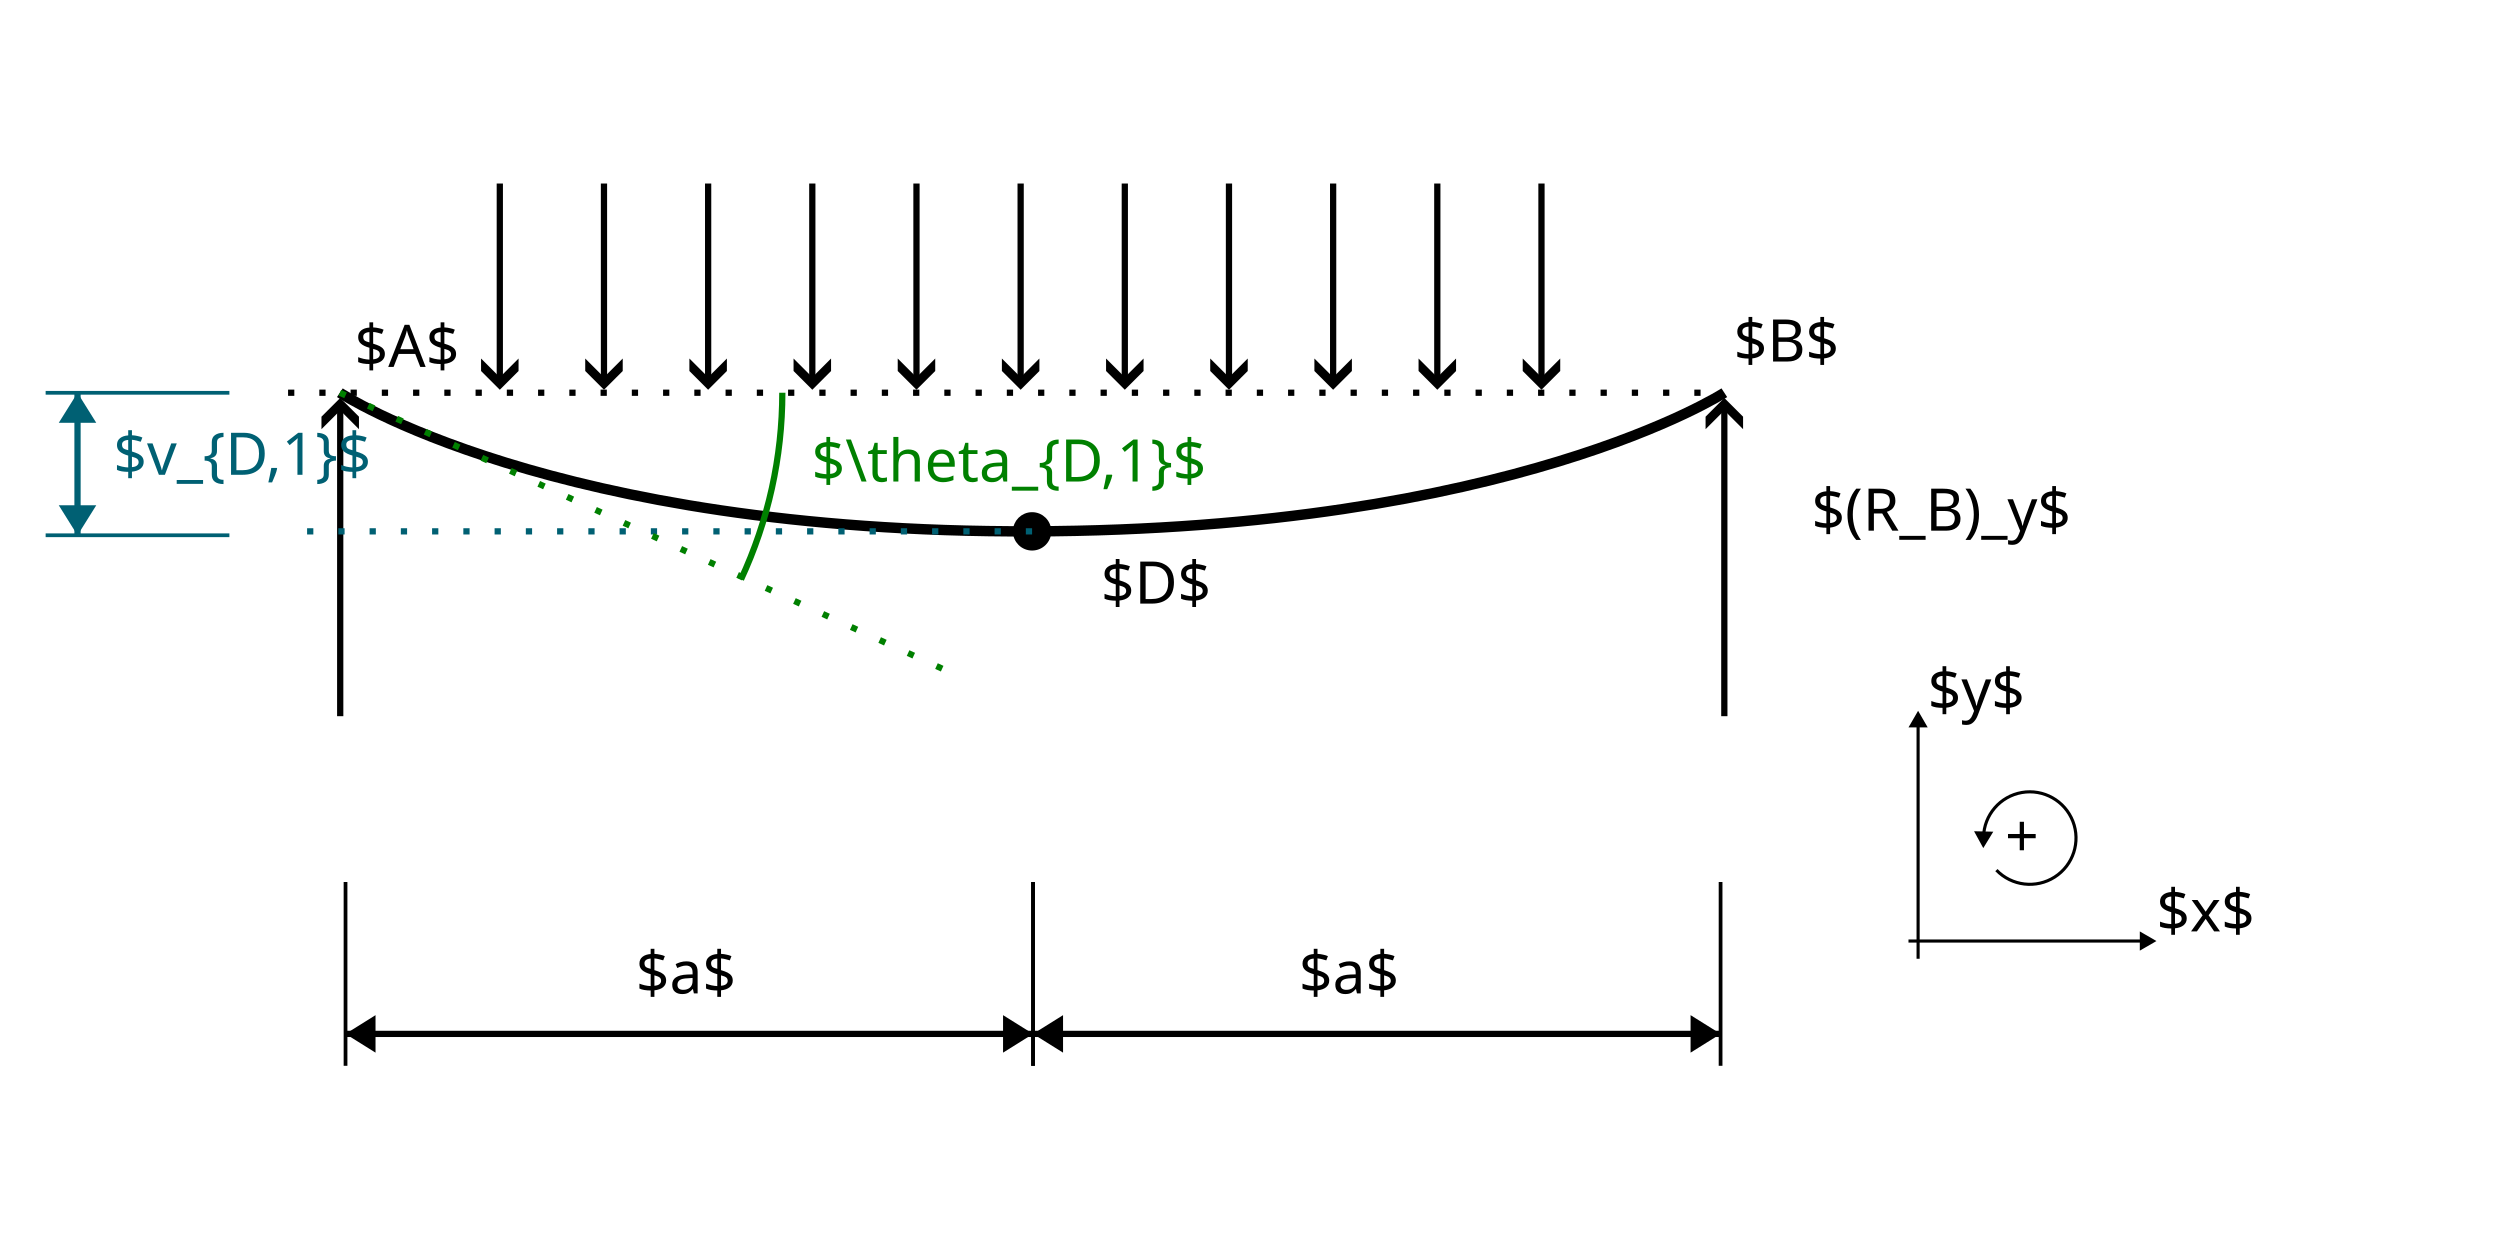
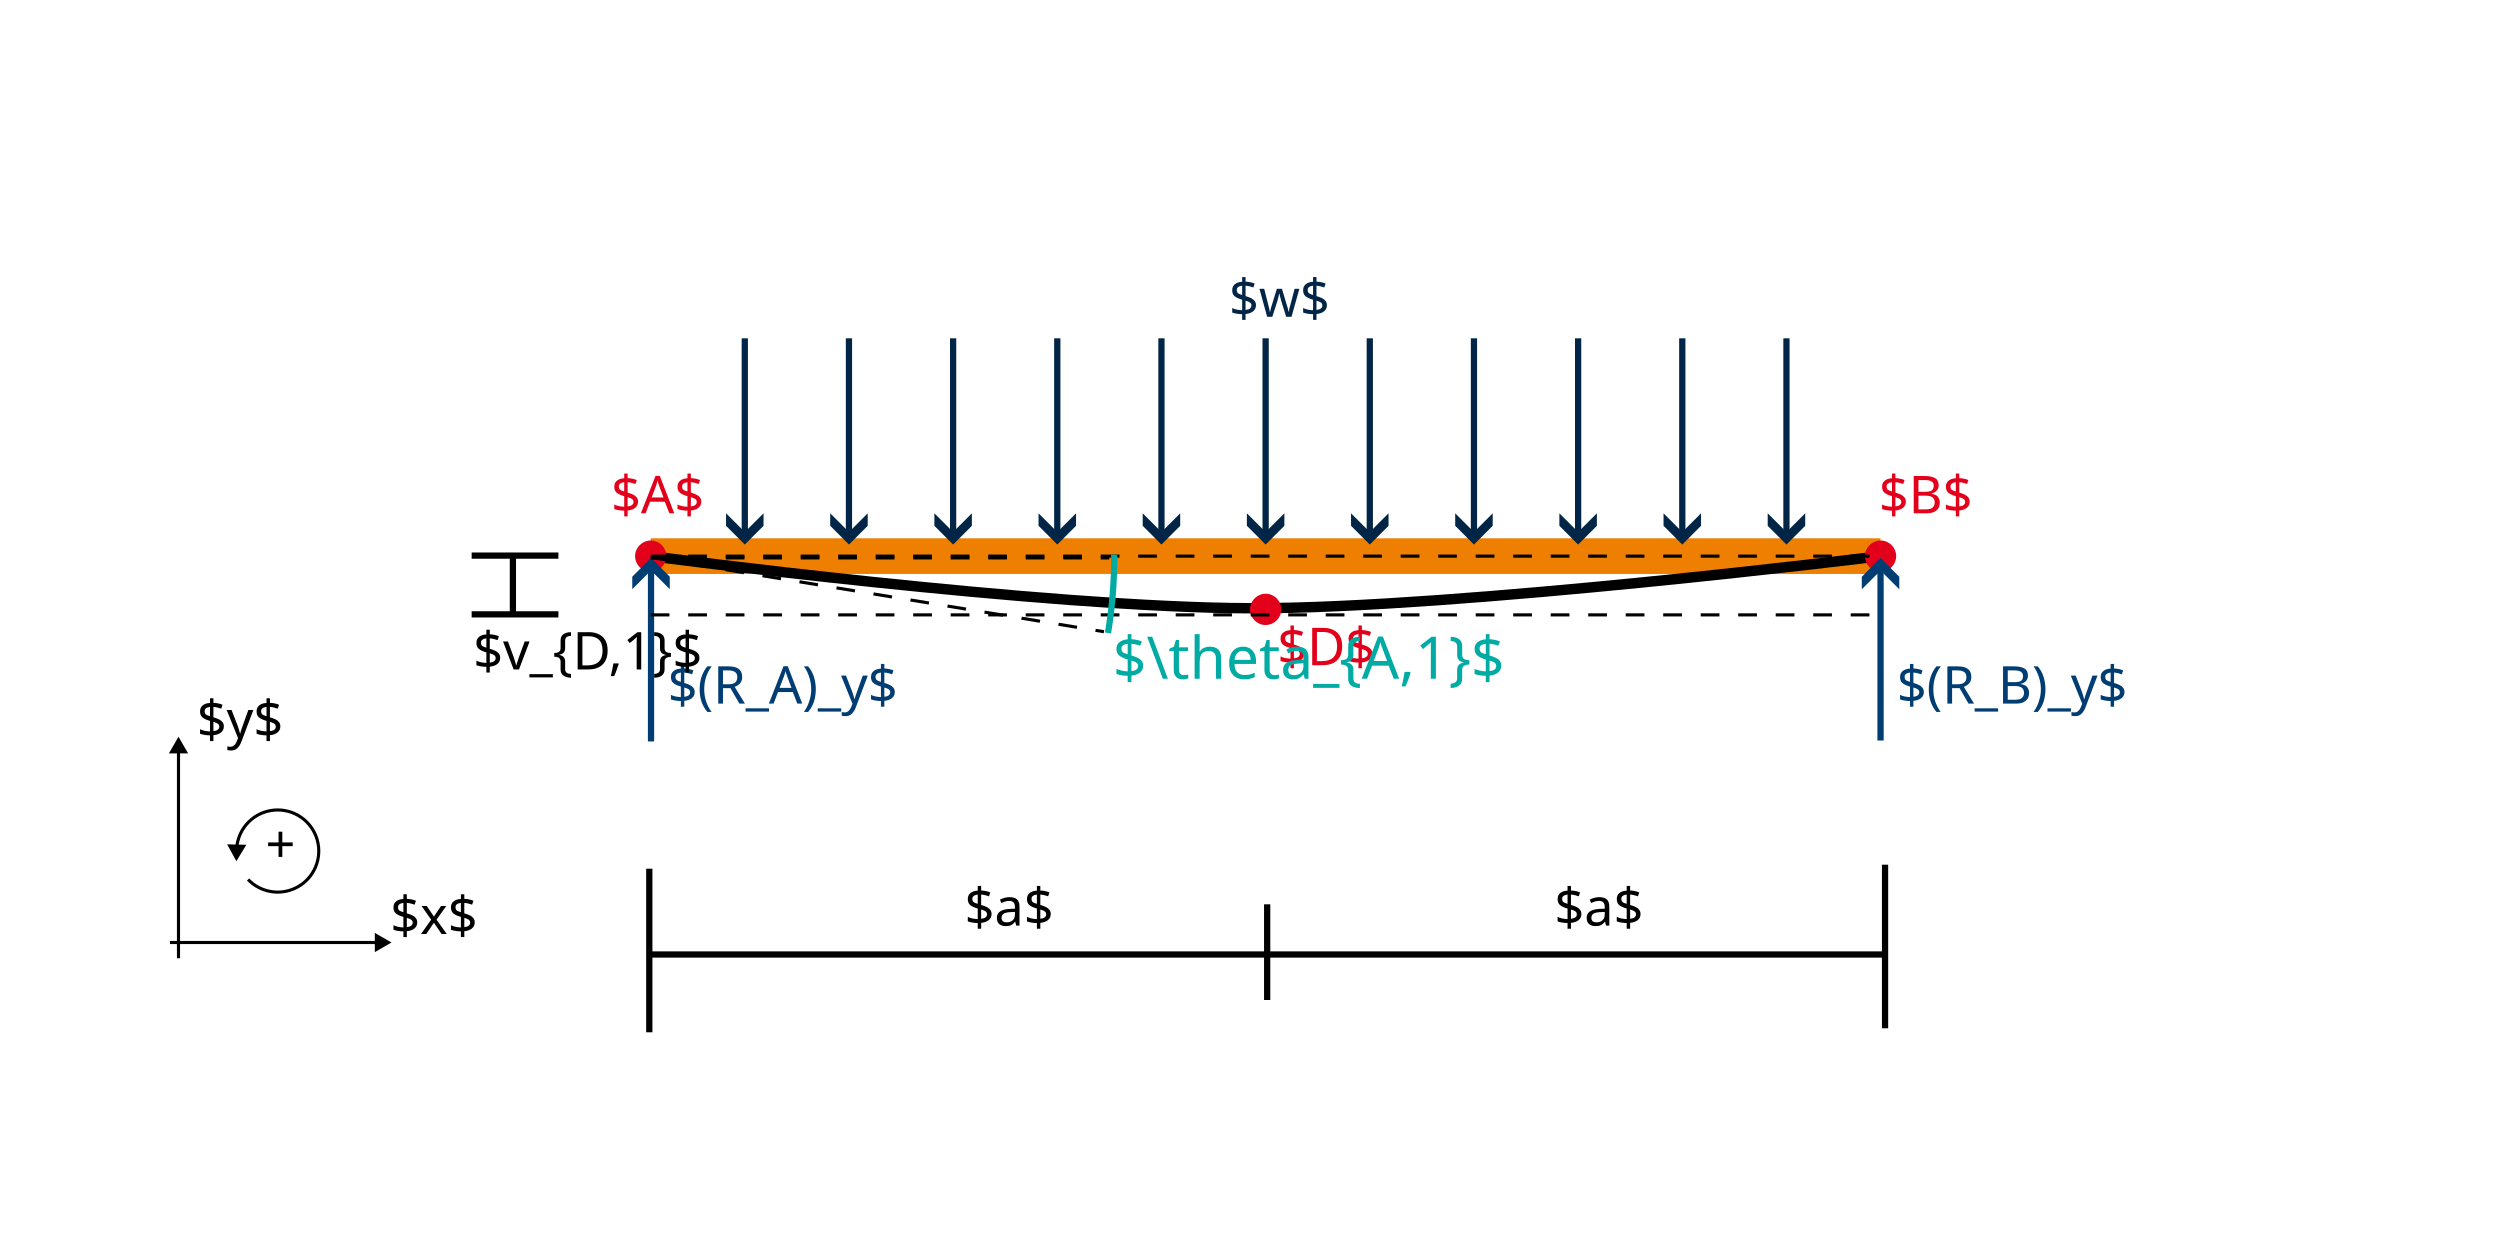
<svg xmlns="http://www.w3.org/2000/svg" xmlns:xlink="http://www.w3.org/1999/xlink" width="240mm" height="120mm" viewBox="0 0 240 120" version="1.1" id="svg8" xml:space="preserve">
  <defs id="defs2">
-     <marker orient="auto" refY="0" refX="0" id="DistanceEnd" style="overflow:visible" markerWidth="1" markerHeight="1" viewBox="0 0 1 1" preserveAspectRatio="xMidYMid">
-       <g transform="scale(0.6)" id="g16">
-         <path d="m 0,-40 v 0" id="path14" />
-         <path d="M 0,0 -8,5 V -5 Z" style="fill:context-stroke;fill-rule:evenodd;stroke:none" id="path15" />
-         <path d="M 0,-8 V 40" style="fill:none;stroke:context-stroke;stroke-width:1;stroke-linecap:square" id="path16" />
-       </g>
-     </marker>
-     <marker orient="auto" refY="0" refX="0" id="DistanceStart" style="overflow:visible" markerWidth="1" markerHeight="1" viewBox="0 0 1 1" preserveAspectRatio="xMidYMid">
-       <g transform="scale(0.6)" id="g13">
-         <path d="m 0,-40 v 0" id="path11" />
-         <path d="M 0,0 8,5 V -5 Z" style="fill:context-stroke;fill-rule:evenodd;stroke:none" id="path12" />
-         <path d="M 0,-8 V 40" style="fill:none;stroke:context-stroke;stroke-width:1;stroke-linecap:square" id="path13" />
-       </g>
+     <rect x="-70.96" y="-55.03" width="1036.886" height="595.196" id="rect2" />
+     <marker style="overflow:visible" id="Dot" refX="0" refY="0" orient="auto" markerWidth="1" markerHeight="1" viewBox="0 0 1 1" preserveAspectRatio="xMidYMid">
+       <path transform="scale(0.5)" style="fill:context-stroke;fill-rule:evenodd;stroke:none" d="M 5,0 C 5,2.76 2.76,5 0,5 -2.76,5 -5,2.76 -5,0 c 0,-2.76 2.3,-5 5,-5 2.76,0 5,2.24 5,5 z" id="path17" />
    </marker>
    <linearGradient id="linearGradient8">
      <stop style="stop-color:#000000;stop-opacity:1;" offset="0" id="stop8" />
      <stop style="stop-color:#000000;stop-opacity:0;" offset="1" id="stop9" />
    </linearGradient>
-     <marker style="overflow:visible" id="Triangle" refX="0" refY="0" orient="auto-start-reverse" markerWidth="1" markerHeight="1" viewBox="0 0 1 1" preserveAspectRatio="xMidYMid">
-       <path transform="scale(0.5)" style="fill:context-stroke;fill-rule:evenodd;stroke:context-stroke;stroke-width:1pt" d="M 5.77,0 -2.88,5 V -5 Z" id="path135" />
-     </marker>
    <marker style="overflow:visible" id="ArrowWideHeavy" refX="0" refY="0" orient="auto-start-reverse" markerWidth="1" markerHeight="1" viewBox="0 0 1 1" preserveAspectRatio="xMidYMid">
      <path style="fill:context-stroke;fill-rule:evenodd;stroke:none" d="m 1,0 -3,3 h -2 l 3,-3 -3,-3 h 2 z" id="path3" />
    </marker>
-     <marker style="overflow:visible" id="ArrowWideHeavy-9" refX="0" refY="0" orient="auto-start-reverse" markerWidth="1" markerHeight="1" viewBox="0 0 1 1" preserveAspectRatio="xMidYMid">
-       <path style="fill:context-stroke;fill-rule:evenodd;stroke:none" d="m 1,0 -3,3 h -2 l 3,-3 -3,-3 h 2 z" id="path3-8" />
-     </marker>
-     <marker style="overflow:visible" id="Triangle-8" refX="0" refY="0" orient="auto-start-reverse" markerWidth="1" markerHeight="1" viewBox="0 0 1 1" preserveAspectRatio="xMidYMid">
-       <path transform="scale(0.5)" style="fill:context-stroke;fill-rule:evenodd;stroke:context-stroke;stroke-width:1pt" d="M 5.77,0 -2.88,5 V -5 Z" id="path135-7" />
-     </marker>
    <linearGradient xlink:href="#linearGradient8" id="linearGradient9" x1="212.003" y1="264.512" x2="215.464" y2="264.512" gradientUnits="userSpaceOnUse" />
-     <marker orient="auto" refY="0" refX="0" id="DistanceStart-7-5" style="overflow:visible" markerWidth="1" markerHeight="1" viewBox="0 0 1 1" preserveAspectRatio="xMidYMid">
-       <g transform="scale(0.6)" id="g13-0-2">
-         <path d="m 0,-40 v 0" id="path11-0-2" />
-         <path d="M 0,0 8,5 V -5 Z" style="fill:context-stroke;fill-rule:evenodd;stroke:none" id="path12-1-7" />
-         <path d="M 0,-8 V 40" style="fill:none;stroke:context-stroke;stroke-width:1;stroke-linecap:square" id="path13-0-1" />
-       </g>
-     </marker>
-     <marker orient="auto" refY="0" refX="0" id="DistanceEnd-3-5" style="overflow:visible" markerWidth="1" markerHeight="1" viewBox="0 0 1 1" preserveAspectRatio="xMidYMid">
-       <g transform="scale(0.6)" id="g16-0-2">
-         <path d="m 0,-40 v 0" id="path14-0-1" />
-         <path d="M 0,0 -8,5 V -5 Z" style="fill:context-stroke;fill-rule:evenodd;stroke:none" id="path15-3-1" />
-         <path d="M 0,-8 V 40" style="fill:none;stroke:context-stroke;stroke-width:1;stroke-linecap:square" id="path16-8-0" />
-       </g>
-     </marker>
-     <marker orient="auto" refY="0" refX="0" id="DistanceStart-7-6" style="overflow:visible" markerWidth="1" markerHeight="1" viewBox="0 0 1 1" preserveAspectRatio="xMidYMid">
-       <g transform="scale(0.6)" id="g13-0-3">
-         <path d="m 0,-40 v 0" id="path11-0-6" />
-         <path d="M 0,0 8,5 V -5 Z" style="fill:context-stroke;fill-rule:evenodd;stroke:none" id="path12-1-3" />
-         <path d="M 0,-8 V 40" style="fill:none;stroke:context-stroke;stroke-width:1;stroke-linecap:square" id="path13-0-0" />
-       </g>
-     </marker>
-     <marker orient="auto" refY="0" refX="0" id="DistanceEnd-3-8" style="overflow:visible" markerWidth="1" markerHeight="1" viewBox="0 0 1 1" preserveAspectRatio="xMidYMid">
-       <g transform="scale(0.6)" id="g16-0-4">
-         <path d="m 0,-40 v 0" id="path14-0-0" />
-         <path d="M 0,0 -8,5 V -5 Z" style="fill:context-stroke;fill-rule:evenodd;stroke:none" id="path15-3-4" />
-         <path d="M 0,-8 V 40" style="fill:none;stroke:context-stroke;stroke-width:1;stroke-linecap:square" id="path16-8-6" />
-       </g>
-     </marker>
    <marker style="overflow:visible" id="ArrowWideHeavy-92" refX="0" refY="0" orient="auto-start-reverse" markerWidth="1" markerHeight="1" viewBox="0 0 1 1" preserveAspectRatio="xMidYMid">
      <path style="fill:context-stroke;fill-rule:evenodd;stroke:none" d="m 1,0 -3,3 h -2 l 3,-3 -3,-3 h 2 z" id="path3-4" />
    </marker>
    <marker style="overflow:visible" id="ArrowWideHeavy-3" refX="0" refY="0" orient="auto-start-reverse" markerWidth="1" markerHeight="1" viewBox="0 0 1 1" preserveAspectRatio="xMidYMid">
      <path style="fill:context-stroke;fill-rule:evenodd;stroke:none" d="m 1,0 -3,3 h -2 l 3,-3 -3,-3 h 2 z" id="path3-0" />
    </marker>
    <marker style="overflow:visible" id="ArrowWideHeavy-92-0" refX="0" refY="0" orient="auto-start-reverse" markerWidth="1" markerHeight="1" viewBox="0 0 1 1" preserveAspectRatio="xMidYMid">
      <path style="fill:context-stroke;fill-rule:evenodd;stroke:none" d="m 1,0 -3,3 h -2 l 3,-3 -3,-3 h 2 z" id="path3-4-3" />
    </marker>
    <marker style="overflow:visible" id="ArrowWideHeavy-92-0-9" refX="0" refY="0" orient="auto-start-reverse" markerWidth="1" markerHeight="1" viewBox="0 0 1 1" preserveAspectRatio="xMidYMid">
      <path style="fill:context-stroke;fill-rule:evenodd;stroke:none" d="m 1,0 -3,3 h -2 l 3,-3 -3,-3 h 2 z" id="path3-4-3-0" />
    </marker>
    <marker style="overflow:visible" id="ArrowWideHeavy-3-1" refX="0" refY="0" orient="auto-start-reverse" markerWidth="1" markerHeight="1" viewBox="0 0 1 1" preserveAspectRatio="xMidYMid">
      <path style="fill:context-stroke;fill-rule:evenodd;stroke:none" d="m 1,0 -3,3 h -2 l 3,-3 -3,-3 h 2 z" id="path3-0-6" />
    </marker>
    <marker style="overflow:visible" id="ArrowWideHeavy-92-4" refX="0" refY="0" orient="auto-start-reverse" markerWidth="1" markerHeight="1" viewBox="0 0 1 1" preserveAspectRatio="xMidYMid">
      <path style="fill:context-stroke;fill-rule:evenodd;stroke:none" d="m 1,0 -3,3 h -2 l 3,-3 -3,-3 h 2 z" id="path3-4-4" />
    </marker>
    <marker style="overflow:visible" id="ArrowWideHeavy-8" refX="0" refY="0" orient="auto-start-reverse" markerWidth="1" markerHeight="1" viewBox="0 0 1 1" preserveAspectRatio="xMidYMid">
      <path style="fill:context-stroke;fill-rule:evenodd;stroke:none" d="m 1,0 -3,3 h -2 l 3,-3 -3,-3 h 2 z" id="path3-6" />
    </marker>
    <marker style="overflow:visible" id="ArrowWideHeavy-3-8" refX="0" refY="0" orient="auto-start-reverse" markerWidth="1" markerHeight="1" viewBox="0 0 1 1" preserveAspectRatio="xMidYMid">
      <path style="fill:context-stroke;fill-rule:evenodd;stroke:none" d="m 1,0 -3,3 h -2 l 3,-3 -3,-3 h 2 z" id="path3-0-7" />
    </marker>
    <marker style="overflow:visible" id="ArrowWideHeavy-92-8" refX="0" refY="0" orient="auto-start-reverse" markerWidth="1" markerHeight="1" viewBox="0 0 1 1" preserveAspectRatio="xMidYMid">
      <path style="fill:context-stroke;fill-rule:evenodd;stroke:none" d="m 1,0 -3,3 h -2 l 3,-3 -3,-3 h 2 z" id="path3-4-0" />
    </marker>
    <marker style="overflow:visible" id="ArrowWideHeavy-4" refX="0" refY="0" orient="auto-start-reverse" markerWidth="1" markerHeight="1" viewBox="0 0 1 1" preserveAspectRatio="xMidYMid">
      <path style="fill:context-stroke;fill-rule:evenodd;stroke:none" d="m 1,0 -3,3 h -2 l 3,-3 -3,-3 h 2 z" id="path3-5" />
    </marker>
+     <marker style="overflow:visible" id="ArrowWideHeavy-7" refX="0" refY="0" orient="auto-start-reverse" markerWidth="1" markerHeight="1" viewBox="0 0 1 1" preserveAspectRatio="xMidYMid">
+       <path style="fill:context-stroke;fill-rule:evenodd;stroke:none" d="m 1,0 -3,3 h -2 l 3,-3 -3,-3 h 2 z" id="path3-57" />
+     </marker>
+     <marker style="overflow:visible" id="ArrowWideHeavy-9" refX="0" refY="0" orient="auto-start-reverse" markerWidth="1" markerHeight="1" viewBox="0 0 1 1" preserveAspectRatio="xMidYMid">
+       <path style="fill:context-stroke;fill-rule:evenodd;stroke:none" d="m 1,0 -3,3 h -2 l 3,-3 -3,-3 h 2 z" id="path3-8" />
+     </marker>
+     <marker style="overflow:visible" id="Triangle" refX="0" refY="0" orient="auto-start-reverse" markerWidth="1" markerHeight="1" viewBox="0 0 1 1" preserveAspectRatio="xMidYMid">
+       <path transform="scale(0.5)" style="fill:context-stroke;fill-rule:evenodd;stroke:context-stroke;stroke-width:1pt" d="M 5.77,0 -2.88,5 V -5 Z" id="path135" />
+     </marker>
+     <marker style="overflow:visible" id="Triangle-8" refX="0" refY="0" orient="auto-start-reverse" markerWidth="1" markerHeight="1" viewBox="0 0 1 1" preserveAspectRatio="xMidYMid">
+       <path transform="scale(0.5)" style="fill:context-stroke;fill-rule:evenodd;stroke:context-stroke;stroke-width:1pt" d="M 5.77,0 -2.88,5 V -5 Z" id="path135-7" />
+     </marker>
+     <marker style="overflow:visible" id="Dot-5" refX="0" refY="0" orient="auto" markerWidth="1" markerHeight="1" viewBox="0 0 1 1" preserveAspectRatio="xMidYMid">
+       <path transform="scale(0.5)" style="fill:context-stroke;fill-rule:evenodd;stroke:none" d="M 5,0 C 5,2.76 2.76,5 0,5 -2.76,5 -5,2.76 -5,0 c 0,-2.76 2.3,-5 5,-5 2.76,0 5,2.24 5,5 z" id="path17-7" />
+     </marker>
+     <marker style="overflow:visible" id="Dot-1" refX="0" refY="0" orient="auto" markerWidth="1" markerHeight="1" viewBox="0 0 1 1" preserveAspectRatio="xMidYMid">
+       <path transform="scale(0.5)" style="fill:context-stroke;fill-rule:evenodd;stroke:none" d="M 5,0 C 5,2.76 2.76,5 0,5 -2.76,5 -5,2.76 -5,0 c 0,-2.76 2.3,-5 5,-5 2.76,0 5,2.24 5,5 z" id="path17-9" />
+     </marker>
  </defs>
  <g id="layer1" transform="translate(0,-177)">
    <g id="layer1-7" transform="translate(-29.88738,-26.80384)">
-       <path style="fill:none;stroke:#000000;stroke-width:1;stroke-miterlimit:35.2;stroke-dasharray:none;stroke-opacity:1" d="m 62.515,241.506 c 0,0 20.271,13.459 66.454,13.308 46.183,-0.151 66.454,-13.308 66.454,-13.308" id="path1" />
-       <path style="fill:none;stroke:#000000;stroke-width:0.6;stroke-miterlimit:35.2;stroke-dasharray:none;stroke-opacity:1;marker-start:url(#ArrowWideHeavy)" d="m 62.548,242.606 v 29.952" id="path2" />
-       <path style="fill:none;stroke:#000000;stroke-width:0.6;stroke-miterlimit:35.2;stroke-dasharray:none;stroke-opacity:1;marker-start:url(#ArrowWideHeavy-9)" d="m 195.423,242.606 v 29.952" id="path2-5" />
-       <text xml:space="preserve" style="font-size:5.644px;font-family:'Noto Sans Inscriptional Parthian';-inkscape-font-specification:'Noto Sans Inscriptional Parthian';text-align:start;writing-mode:lr-tb;direction:ltr;text-anchor:start;fill:#000000;fill-opacity:1;stroke:none;stroke-width:0.6;stroke-miterlimit:35.2;stroke-dasharray:none;stroke-dashoffset:0;stroke-opacity:1" x="203.797" y="254.749" id="text6-5">
-         <tspan id="tspan6-0" style="fill:#000000;fill-opacity:1;stroke:none;stroke-width:0.6;stroke-dasharray:none" x="203.797" y="254.749">$(R_B)_y$</tspan>
+       <rect style="fill:#ee7f00;fill-opacity:1;stroke:none;stroke-width:0.6;stroke-miterlimit:35.2;stroke-dasharray:none;stroke-dashoffset:0;stroke-opacity:1" id="rect13" width="118.064" height="3.423" x="92.355" y="255.481" />
+       <path style="fill:none;stroke:#000000;stroke-width:1;stroke-miterlimit:35.2;stroke-dasharray:none;stroke-opacity:1" d="m 92.355,257.192 c 0,0 37.781,4.97 57.668,5.003 19.887,0.033 60.396,-5.003 60.396,-5.003" id="path2" />
+       <path style="fill:#00aba4;stroke:#e2001a;stroke-width:0.6;stroke-miterlimit:35.2;stroke-dasharray:none;stroke-opacity:1;marker-end:url(#Dot-5)" d="m 209.154,257.192 h 1.265" id="path1-2" />
+       <path style="fill:#00aba4;stroke:#e2001a;stroke-width:0.6;stroke-miterlimit:35.2;stroke-opacity:1;marker-end:url(#Dot)" d="m 91.09,257.192 h 1.265" id="path1" />
+       <path style="fill:none;stroke:#003d73;stroke-width:0.6;stroke-miterlimit:35.2;stroke-dasharray:none;stroke-opacity:1;marker-start:url(#ArrowWideHeavy-7)" d="m 92.385,257.967 v 17.017" id="path4" />
+       <path style="fill:none;stroke:#003d73;stroke-width:0.6;stroke-miterlimit:35.2;stroke-dasharray:none;stroke-opacity:1;marker-start:url(#ArrowWideHeavy-9)" d="m 210.42,257.975 v 16.919" id="path2-5" />
+       <text xml:space="preserve" style="font-size:5.014px;font-family:'Noto Sans Inscriptional Parthian';-inkscape-font-specification:'Noto Sans Inscriptional Parthian';text-align:start;writing-mode:lr-tb;direction:ltr;text-anchor:start;fill:#003d73;fill-opacity:1;stroke:none;stroke-width:0.6;stroke-miterlimit:35.2;stroke-dasharray:none;stroke-dashoffset:0;stroke-opacity:1" x="93.984" y="271.35" id="text6-5-1">
+         <tspan id="tspan6-0-0" style="fill:#003d73;fill-opacity:1;stroke:none;stroke-width:0.6;stroke-dasharray:none" x="93.984" y="271.35">$(R_A)_y$</tspan>
      </text>
-       <text xml:space="preserve" style="font-size:5.644px;font-family:'Noto Sans Inscriptional Parthian';-inkscape-font-specification:'Noto Sans Inscriptional Parthian';text-align:start;writing-mode:lr-tb;direction:ltr;text-anchor:start;fill:#000000;fill-opacity:1;stroke:none;stroke-width:0.6;stroke-miterlimit:35.2;stroke-dasharray:none;stroke-dashoffset:0;stroke-opacity:1" x="236.907" y="293.22" id="text6-5-6">
-         <tspan id="tspan6-0-03" style="fill:#000000;fill-opacity:1;stroke:none;stroke-width:0.6;stroke-dasharray:none" x="236.907" y="293.22">$x$</tspan>
+       <text xml:space="preserve" style="font-size:5.014px;font-family:'Noto Sans Inscriptional Parthian';-inkscape-font-specification:'Noto Sans Inscriptional Parthian';text-align:start;writing-mode:lr-tb;direction:ltr;text-anchor:start;fill:#e2001a;fill-opacity:1;stroke:none;stroke-width:0.6;stroke-miterlimit:35.2;stroke-dasharray:none;stroke-dashoffset:0;stroke-opacity:1" x="88.545" y="253.08" id="text6-5-1-4">
+         <tspan id="tspan6-0-0-7" style="fill:#e2001a;fill-opacity:1;stroke:none;stroke-width:0.6;stroke-dasharray:none" x="88.545" y="253.08">$A$</tspan>
      </text>
-       <text xml:space="preserve" style="font-size:5.644px;font-family:'Noto Sans Inscriptional Parthian';-inkscape-font-specification:'Noto Sans Inscriptional Parthian';text-align:start;writing-mode:lr-tb;direction:ltr;text-anchor:start;fill:#000000;fill-opacity:1;stroke:none;stroke-width:0.6;stroke-miterlimit:35.2;stroke-dasharray:none;stroke-dashoffset:0;stroke-opacity:1" x="214.948" y="272.04" id="text6-5-6-5">
-         <tspan id="tspan6-0-03-9" style="fill:#000000;fill-opacity:1;stroke:none;stroke-width:0.6;stroke-dasharray:none" x="214.948" y="272.04">$y$</tspan>
+       <text xml:space="preserve" style="font-size:5.014px;font-family:'Noto Sans Inscriptional Parthian';-inkscape-font-specification:'Noto Sans Inscriptional Parthian';text-align:start;writing-mode:lr-tb;direction:ltr;text-anchor:start;fill:#e2001a;fill-opacity:1;stroke:none;stroke-width:0.6;stroke-miterlimit:35.2;stroke-dasharray:none;stroke-dashoffset:0;stroke-opacity:1" x="152.508" y="267.662" id="text6-5-1-4-9">
+         <tspan id="tspan6-0-0-7-1" style="fill:#e2001a;fill-opacity:1;stroke:none;stroke-width:0.6;stroke-dasharray:none" x="152.508" y="267.662">$D$</tspan>
      </text>
-       <path style="fill:#000000;fill-opacity:1;stroke:#000000;stroke-width:0.6;stroke-miterlimit:35.2;stroke-dasharray:none;stroke-dashoffset:0;stroke-opacity:1;marker-start:url(#DistanceStart-7-5);marker-end:url(#DistanceEnd-3-5)" d="M 129.06,303.058 H 63.058" id="path6-6-8" />
-       <text xml:space="preserve" style="font-size:5.644px;font-family:'Noto Sans Inscriptional Parthian';-inkscape-font-specification:'Noto Sans Inscriptional Parthian';text-align:start;writing-mode:lr-tb;direction:ltr;text-anchor:start;fill:#000000;fill-opacity:1;stroke:none;stroke-width:0.6;stroke-miterlimit:35.2;stroke-dasharray:none;stroke-dashoffset:0;stroke-opacity:1" x="90.928" y="299.171" id="text7-4-7">
-         <tspan id="tspan7-0-6" style="stroke:none;stroke-width:0.6" x="90.928" y="299.171">$a$</tspan>
+       <text xml:space="preserve" style="font-size:5.014px;font-family:'Noto Sans Inscriptional Parthian';-inkscape-font-specification:'Noto Sans Inscriptional Parthian';text-align:start;writing-mode:lr-tb;direction:ltr;text-anchor:start;fill:#e2001a;fill-opacity:1;stroke:none;stroke-width:0.6;stroke-miterlimit:35.2;stroke-dasharray:none;stroke-dashoffset:0;stroke-opacity:1" x="210.253" y="253.08" id="text6-5-1-4-7">
+         <tspan id="tspan6-0-0-7-5" style="fill:#e2001a;fill-opacity:1;stroke:none;stroke-width:0.6;stroke-dasharray:none" x="210.253" y="253.08">$B$</tspan>
      </text>
-       <path style="fill:#000000;fill-opacity:1;stroke:#000000;stroke-width:0.3;stroke-miterlimit:35.2;stroke-dasharray:none;stroke-dashoffset:0;stroke-opacity:1;marker-end:url(#Triangle)" d="M 214.025,295.845 V 273.105" id="path7" />
-       <path style="fill:#000000;fill-opacity:1;stroke:#000000;stroke-width:0.3;stroke-miterlimit:35.2;stroke-dasharray:none;stroke-dashoffset:0;stroke-opacity:1;marker-end:url(#Triangle-8)" d="M 213.102,294.143 H 235.841" id="path7-0" />
-       <path style="fill:none;fill-opacity:1;stroke:#000000;stroke-width:0.3;stroke-miterlimit:35.2;stroke-dasharray:none;stroke-dashoffset:0;stroke-opacity:1;marker-start:url(#Triangle)" id="path8" d="m 220.307,284.156 a 4.44,4.44 0 0 1 3.67,-4.27 4.44,4.44 0 0 1 4.906,2.763 4.44,4.44 0 0 1 -1.749,5.352 4.44,4.44 0 0 1 -5.591,-0.666" />
-       <text xml:space="preserve" style="font-size:5.644px;font-family:'Noto Sans Inscriptional Parthian';-inkscape-font-specification:'Noto Sans Inscriptional Parthian';text-align:start;writing-mode:lr-tb;direction:ltr;text-anchor:start;fill:#000000;fill-opacity:1;stroke:none;stroke-width:0.3;stroke-miterlimit:35.2;stroke-dasharray:none;stroke-dashoffset:0;stroke-opacity:1" x="222.374" y="286.055" id="text8">
-         <tspan id="tspan8" style="fill:#000000;fill-opacity:1;stroke:none;stroke-width:0.3" x="222.374" y="286.055">+</tspan>
+       <text xml:space="preserve" style="font-size:5.014px;font-family:'Noto Sans Inscriptional Parthian';-inkscape-font-specification:'Noto Sans Inscriptional Parthian';text-align:start;writing-mode:lr-tb;direction:ltr;text-anchor:start;fill:#003d73;fill-opacity:1;stroke:none;stroke-width:0.6;stroke-miterlimit:35.2;stroke-dasharray:none;stroke-dashoffset:0;stroke-opacity:1" x="211.979" y="271.35" id="text6-5">
+         <tspan id="tspan6-0" style="fill:#003d73;fill-opacity:1;stroke:none;stroke-width:0.6;stroke-dasharray:none" x="211.979" y="271.35">$(R_B)_y$</tspan>
      </text>
-       <path style="fill:#000000;fill-opacity:1;stroke:#000000;stroke-width:0.6;stroke-miterlimit:35.2;stroke-dasharray:none;stroke-dashoffset:0;stroke-opacity:1;marker-start:url(#DistanceStart-7-6);marker-end:url(#DistanceEnd-3-8)" d="M 195.063,303.058 H 129.06" id="path6-6-6" />
-       <text xml:space="preserve" style="font-size:5.644px;font-family:'Noto Sans Inscriptional Parthian';-inkscape-font-specification:'Noto Sans Inscriptional Parthian';text-align:start;writing-mode:lr-tb;direction:ltr;text-anchor:start;fill:#000000;fill-opacity:1;stroke:none;stroke-width:0.6;stroke-miterlimit:35.2;stroke-dasharray:none;stroke-dashoffset:0;stroke-opacity:1" x="154.584" y="299.171" id="text7-4-4">
-         <tspan id="tspan7-0-3" style="stroke:none;stroke-width:0.6" x="154.584" y="299.171">$a$</tspan>
+       <text xml:space="preserve" style="font-size:5.014px;font-family:'Noto Sans Inscriptional Parthian';-inkscape-font-specification:'Noto Sans Inscriptional Parthian';text-align:start;writing-mode:lr-tb;direction:ltr;text-anchor:start;fill:#002546;fill-opacity:1;stroke:none;stroke-width:0.6;stroke-miterlimit:35.2;stroke-dasharray:none;stroke-dashoffset:0;stroke-opacity:1" x="147.869" y="234.215" id="text6-5-3">
+         <tspan id="tspan6-0-9" style="fill:#002546;fill-opacity:1;stroke:none;stroke-width:0.6;stroke-dasharray:none" x="147.869" y="234.215">$w$</tspan>
      </text>
-       <circle style="fill:#000000;fill-opacity:1;stroke:#000000;stroke-width:0.6;stroke-miterlimit:35.2" id="path4" cx="128.968" cy="254.814" r="1.542" />
-       <text xml:space="preserve" style="font-size:5.644px;font-family:'Noto Sans Inscriptional Parthian';-inkscape-font-specification:'Noto Sans Inscriptional Parthian';text-align:start;writing-mode:lr-tb;direction:ltr;text-anchor:start;fill:#000000;fill-opacity:1;stroke:none;stroke-width:0.6;stroke-miterlimit:35.2" x="135.578" y="261.751" id="text4">
-         <tspan id="tspan4" style="fill:#000000;fill-opacity:1;stroke:none;stroke-width:0.6" x="135.578" y="261.751">$D$</tspan>
+       <g id="g18" transform="translate(-108.7383,2.129746)">
+         <text xml:space="preserve" style="font-size:5.014px;font-family:'Noto Sans Inscriptional Parthian';-inkscape-font-specification:'Noto Sans Inscriptional Parthian';text-align:start;writing-mode:lr-tb;direction:ltr;text-anchor:start;fill:#000000;fill-opacity:1;stroke:none;stroke-width:0.6;stroke-miterlimit:35.2;stroke-dasharray:none;stroke-dashoffset:0;stroke-opacity:1" x="176.087" y="291.335" id="text6-5-6">
+           <tspan id="tspan6-0-03" style="fill:#000000;fill-opacity:1;stroke:none;stroke-width:0.6;stroke-dasharray:none" x="176.087" y="291.335">$x$</tspan>
+         </text>
+         <text xml:space="preserve" style="font-size:5.014px;font-family:'Noto Sans Inscriptional Parthian';-inkscape-font-specification:'Noto Sans Inscriptional Parthian';text-align:start;writing-mode:lr-tb;direction:ltr;text-anchor:start;fill:#000000;fill-opacity:1;stroke:none;stroke-width:0.6;stroke-miterlimit:35.2;stroke-dasharray:none;stroke-dashoffset:0;stroke-opacity:1" x="157.521" y="272.521" id="text6-5-6-5">
+           <tspan id="tspan6-0-03-9" style="fill:#000000;fill-opacity:1;stroke:none;stroke-width:0.6;stroke-dasharray:none" x="157.521" y="272.521">$y$</tspan>
+         </text>
+         <path style="fill:#000000;fill-opacity:1;stroke:#000000;stroke-width:0.3;stroke-miterlimit:35.2;stroke-dasharray:none;stroke-dashoffset:0;stroke-opacity:1;marker-end:url(#Triangle)" d="M 155.761,293.667 V 273.467" id="path7" />
+         <path style="fill:#000000;fill-opacity:1;stroke:#000000;stroke-width:0.3;stroke-miterlimit:35.2;stroke-dasharray:none;stroke-dashoffset:0;stroke-opacity:1;marker-end:url(#Triangle-8)" d="m 154.941,292.155 h 20.2" id="path7-0" />
+         <path style="fill:none;fill-opacity:1;stroke:#000000;stroke-width:0.3;stroke-miterlimit:35.2;stroke-dasharray:none;stroke-dashoffset:0;stroke-opacity:1;marker-start:url(#Triangle)" id="path8" d="m 161.341,283.283 a 3.944,3.944 0 0 1 3.26,-3.793 3.944,3.944 0 0 1 4.358,2.454 3.944,3.944 0 0 1 -1.553,4.754 3.944,3.944 0 0 1 -4.966,-0.592" />
+         <text xml:space="preserve" style="font-size:5.014px;font-family:'Noto Sans Inscriptional Parthian';-inkscape-font-specification:'Noto Sans Inscriptional Parthian';text-align:start;writing-mode:lr-tb;direction:ltr;text-anchor:start;fill:#000000;fill-opacity:1;stroke:none;stroke-width:0.3;stroke-miterlimit:35.2;stroke-dasharray:none;stroke-dashoffset:0;stroke-opacity:1" x="164.118" y="284.501" id="text8">
+           <tspan id="tspan8" style="fill:#000000;fill-opacity:1;stroke:none;stroke-width:0.3" x="164.118" y="284.501">+</tspan>
+         </text>
+       </g>
+       <path style="fill-opacity:1;stroke:#000000;stroke-width:0.6;stroke-miterlimit:35.2;stroke-dasharray:none;stroke-opacity:1" d="m 92.22,287.199 v 8.236 7.469" id="path9" />
+       <path style="fill-opacity:1;stroke:#000000;stroke-width:0.6;stroke-miterlimit:35.2;stroke-dasharray:none;stroke-opacity:1" d="m 210.852,286.815 v 8.236 7.469" id="path4-6" />
+       <path style="fill-opacity:1;stroke:#000000;stroke-width:0.6;stroke-miterlimit:35.2;stroke-dasharray:none;stroke-opacity:1" d="m 151.536,290.618 v 4.817 4.368" id="path4-6-2-5-5" />
+       <text xml:space="preserve" style="font-size:5.014px;font-family:'Noto Sans Inscriptional Parthian';-inkscape-font-specification:'Noto Sans Inscriptional Parthian';text-align:start;writing-mode:lr-tb;direction:ltr;text-anchor:start;fill:#000000;fill-opacity:1;stroke:none;stroke-width:0.6;stroke-miterlimit:35.2;stroke-dasharray:none;stroke-opacity:1" x="122.485" y="292.664" id="text4-8-3-0">
+         <tspan id="tspan4-2-5-2" style="fill:#000000;fill-opacity:1;stroke:none;stroke-width:0.6" x="122.485" y="292.664">$a$</tspan>
      </text>
-       <text xml:space="preserve" style="font-size:5.644px;font-family:'Noto Sans Inscriptional Parthian';-inkscape-font-specification:'Noto Sans Inscriptional Parthian';text-align:start;writing-mode:lr-tb;direction:ltr;text-anchor:start;fill:#008000;fill-opacity:1;stroke:none;stroke-width:0.6;stroke-miterlimit:35.2" x="107.801" y="250.031" id="text4-8">
-         <tspan id="tspan4-2" style="fill:#008000;fill-opacity:1;stroke:none;stroke-width:0.6" x="107.801" y="250.031">$\theta_{D,1}$</tspan>
+       <text xml:space="preserve" style="font-size:5.014px;font-family:'Noto Sans Inscriptional Parthian';-inkscape-font-specification:'Noto Sans Inscriptional Parthian';text-align:start;writing-mode:lr-tb;direction:ltr;text-anchor:start;fill:#000000;fill-opacity:1;stroke:none;stroke-width:0.6;stroke-miterlimit:35.2;stroke-dasharray:none;stroke-opacity:1" x="179.106" y="292.664" id="text4-8-3-0-7">
+         <tspan id="tspan4-2-5-2-3" style="fill:#000000;fill-opacity:1;stroke:none;stroke-width:0.6" x="179.106" y="292.664">$a$</tspan>
      </text>
-       <text xml:space="preserve" style="font-size:5.644px;font-family:'Noto Sans Inscriptional Parthian';-inkscape-font-specification:'Noto Sans Inscriptional Parthian';text-align:start;writing-mode:lr-tb;direction:ltr;text-anchor:start;fill:#006073;fill-opacity:1;stroke:none;stroke-width:0.6;stroke-miterlimit:35.2;stroke-opacity:1" x="40.775" y="249.383" id="text4-6">
-         <tspan id="tspan4-7" style="fill:#006073;fill-opacity:1;stroke:none;stroke-width:0.6;stroke-opacity:1" x="40.775" y="249.383">$v_{D,1}$</tspan>
+       <path style="fill:#000000;fill-opacity:1;stroke:#000000;stroke-width:0.3;stroke-miterlimit:35.2;stroke-dasharray:1.8, 1.8;stroke-dashoffset:0;stroke-opacity:1" d="M 92.355,257.192 H 210.419" id="path10" />
+       <path style="fill:#00aba4;stroke:#e2001a;stroke-width:0.6;stroke-miterlimit:35.2;stroke-opacity:1;marker-end:url(#Dot-1)" d="m 150.122,262.304 h 1.265" id="path1-0" />
+       <path style="fill:#000000;fill-opacity:1;stroke:#000000;stroke-width:0.3;stroke-miterlimit:35.2;stroke-dasharray:1.8, 1.8;stroke-dashoffset:0;stroke-opacity:1" d="M 92.355,262.833 H 210.419" id="path9-9" />
+       <text xml:space="preserve" style="font-size:5.014px;font-family:'Noto Sans Inscriptional Parthian';-inkscape-font-specification:'Noto Sans Inscriptional Parthian';text-align:start;writing-mode:lr-tb;direction:ltr;text-anchor:start;fill:#000000;fill-opacity:1;stroke:none;stroke-width:0.6;stroke-miterlimit:35.2;stroke-dasharray:none;stroke-dashoffset:0;stroke-opacity:1" x="75.312" y="268.071" id="text10">
+         <tspan id="tspan10" style="stroke:none;stroke-width:0.6" x="75.312" y="268.071">$v_{D,1}$</tspan>
      </text>
-       <text xml:space="preserve" style="font-size:5.644px;font-family:'Noto Sans Inscriptional Parthian';-inkscape-font-specification:'Noto Sans Inscriptional Parthian';text-align:start;writing-mode:lr-tb;direction:ltr;text-anchor:start;fill:#000000;fill-opacity:1;stroke:none;stroke-width:0.6;stroke-miterlimit:35.2" x="63.928" y="239.033" id="text4-1">
-         <tspan id="tspan4-0" style="fill:#000000;fill-opacity:1;stroke:none;stroke-width:0.6" x="63.928" y="239.033">$A$</tspan>
+       <path style="fill:#8bad3f;fill-opacity:1;stroke:#000000;stroke-width:0.6;stroke-miterlimit:35.2;stroke-dasharray:none;stroke-dashoffset:0;stroke-opacity:1" d="M 92.22,295.435 H 210.852" id="path13" />
+       <g id="g10" transform="matrix(0.8883173,0,0,0.8883173,58.30173,55.43073)" style="stroke-width:1.126">
+         <path style="fill-opacity:1;stroke:#000000;stroke-width:0.675;stroke-miterlimit:35.2;stroke-dasharray:none;stroke-opacity:1" d="M 28.36,227.071 H 23.443 18.984" id="path4-61-7" />
+         <path style="fill-opacity:1;stroke:#000000;stroke-width:0.675;stroke-miterlimit:35.2;stroke-dasharray:none;stroke-opacity:1" d="M 28.36,233.421 H 23.443 18.984" id="path4-61-7-2" />
+         <path style="fill:#000000;fill-opacity:1;stroke:#000000;stroke-width:0.675;stroke-miterlimit:35.2;stroke-dasharray:none;stroke-dashoffset:0;stroke-opacity:1" d="m 23.443,227.071 v 6.35" id="path10-8" />
+       </g>
+       <g id="g1" transform="translate(23.51819,14.86012)" style="stroke:#002546;stroke-opacity:1">
+         <path style="fill:#000000;fill-opacity:1;stroke:#002546;stroke-width:0.6;stroke-miterlimit:35.2;stroke-opacity:1;marker-end:url(#ArrowWideHeavy)" d="m 77.869,221.422 v 19.199" id="path5" />
+         <path style="fill:#000000;fill-opacity:1;stroke:#002546;stroke-width:0.6;stroke-miterlimit:35.2;stroke-opacity:1;marker-end:url(#ArrowWideHeavy-92)" d="m 87.869,221.422 v 19.199" id="path5-2" />
+         <path style="fill:#000000;fill-opacity:1;stroke:#002546;stroke-width:0.6;stroke-miterlimit:35.2;stroke-opacity:1;marker-end:url(#ArrowWideHeavy-3)" d="m 97.869,221.422 v 19.199" id="path5-1" />
+         <path style="fill:#000000;fill-opacity:1;stroke:#002546;stroke-width:0.6;stroke-miterlimit:35.2;stroke-opacity:1;marker-end:url(#ArrowWideHeavy-92-0)" d="m 107.869,221.422 v 19.199" id="path5-2-9" />
+         <path style="fill:#000000;fill-opacity:1;stroke:#002546;stroke-width:0.6;stroke-miterlimit:35.2;stroke-opacity:1;marker-end:url(#ArrowWideHeavy-8)" d="m 117.869,221.422 v 19.199" id="path5-4" />
+         <path style="fill:#000000;fill-opacity:1;stroke:#002546;stroke-width:0.6;stroke-miterlimit:35.2;stroke-opacity:1;marker-end:url(#ArrowWideHeavy-92-4)" d="m 127.869,221.422 v 19.199" id="path5-2-0" />
+         <path style="fill:#000000;fill-opacity:1;stroke:#002546;stroke-width:0.6;stroke-miterlimit:35.2;stroke-opacity:1;marker-end:url(#ArrowWideHeavy-3-1)" d="m 137.869,221.422 v 19.199" id="path5-1-8" />
+         <path style="fill:#000000;fill-opacity:1;stroke:#002546;stroke-width:0.6;stroke-miterlimit:35.2;stroke-opacity:1;marker-end:url(#ArrowWideHeavy-92-0-9)" d="m 147.869,221.422 v 19.199" id="path5-2-9-1" />
+         <path style="fill:#000000;fill-opacity:1;stroke:#002546;stroke-width:0.6;stroke-miterlimit:35.2;stroke-opacity:1;marker-end:url(#ArrowWideHeavy-4)" d="m 157.869,221.422 v 19.199" id="path5-10" />
+         <path style="fill:#000000;fill-opacity:1;stroke:#002546;stroke-width:0.6;stroke-miterlimit:35.2;stroke-opacity:1;marker-end:url(#ArrowWideHeavy-92-8)" d="m 167.869,221.422 v 19.199" id="path5-2-6" />
+         <path style="fill:#000000;fill-opacity:1;stroke:#002546;stroke-width:0.6;stroke-miterlimit:35.2;stroke-opacity:1;marker-end:url(#ArrowWideHeavy-3-8)" d="m 177.869,221.422 v 19.199" id="path5-1-0" />
+       </g>
+       <g id="g2" transform="translate(-52.36107,-32.75123)">
+         <path style="fill:#000000;fill-opacity:1;stroke:#000000;stroke-width:0.3;stroke-miterlimit:35.2;stroke-dasharray:1.8, 1.8;stroke-dashoffset:0;stroke-opacity:1" d="m 144.717,290.115 h 44.022" id="path11" />
+         <path style="fill:#000000;fill-opacity:1;stroke:#000000;stroke-width:0.3;stroke-miterlimit:35.2;stroke-dasharray:1.8, 1.8;stroke-dashoffset:0;stroke-opacity:1" d="m 144.788,290.078 43.442,7.122" id="path11-6" />
+         <path style="fill:none;stroke:#00aba4;stroke-width:0.6;stroke-miterlimit:35.2;stroke-dasharray:none;stroke-dashoffset:0;stroke-opacity:1" id="path1-3" d="m 189.211,289.795 a 44.424,44.424 0 0 1 -0.594,7.526" />
+       </g>
+       <text xml:space="preserve" style="font-size:5.644px;font-family:'Noto Sans Inscriptional Parthian';-inkscape-font-specification:'Noto Sans Inscriptional Parthian';text-align:start;writing-mode:lr-tb;direction:ltr;text-anchor:start;fill:#00aba4;fill-opacity:1;stroke:none;stroke-width:0.6;stroke-miterlimit:35.2;stroke-dasharray:none;stroke-dashoffset:0;stroke-opacity:1" x="136.724" y="268.963" id="text6-5-1-2">
+         <tspan id="tspan6-0-0-4" style="fill:#00aba4;fill-opacity:1;stroke:none;stroke-width:0.6;stroke-dasharray:none" x="136.724" y="268.963">$\theta_{A,1}$</tspan>
      </text>
-       <text xml:space="preserve" style="font-size:5.644px;font-family:'Noto Sans Inscriptional Parthian';-inkscape-font-specification:'Noto Sans Inscriptional Parthian';text-align:start;writing-mode:lr-tb;direction:ltr;text-anchor:start;fill:#000000;fill-opacity:1;stroke:none;stroke-width:0.6;stroke-miterlimit:35.2" x="196.325" y="238.504" id="text4-1-6">
-         <tspan id="tspan4-0-5" style="fill:#000000;fill-opacity:1;stroke:none;stroke-width:0.6" x="196.325" y="238.504">$B$</tspan>
-       </text>
-       <path style="fill:#000000;fill-opacity:1;stroke:#000000;stroke-width:0.6;stroke-miterlimit:35.2;stroke-opacity:1;marker-end:url(#ArrowWideHeavy)" d="m 77.869,221.422 v 19.199" id="path5" />
-       <path style="fill:#000000;fill-opacity:1;stroke:#000000;stroke-width:0.6;stroke-miterlimit:35.2;stroke-opacity:1;marker-end:url(#ArrowWideHeavy-92)" d="m 87.869,221.422 v 19.199" id="path5-2" />
-       <path style="fill:#000000;fill-opacity:1;stroke:#000000;stroke-width:0.6;stroke-miterlimit:35.2;stroke-opacity:1;marker-end:url(#ArrowWideHeavy-3)" d="m 97.869,221.422 v 19.199" id="path5-1" />
-       <path style="fill:#000000;fill-opacity:1;stroke:#000000;stroke-width:0.6;stroke-miterlimit:35.2;stroke-opacity:1;marker-end:url(#ArrowWideHeavy-92-0)" d="m 107.869,221.422 v 19.199" id="path5-2-9" />
-       <path style="fill:#000000;fill-opacity:1;stroke:#000000;stroke-width:0.6;stroke-miterlimit:35.2;stroke-opacity:1;marker-end:url(#ArrowWideHeavy-8)" d="m 117.869,221.422 v 19.199" id="path5-4" />
-       <path style="fill:#000000;fill-opacity:1;stroke:#000000;stroke-width:0.6;stroke-miterlimit:35.2;stroke-opacity:1;marker-end:url(#ArrowWideHeavy-92-4)" d="m 127.869,221.422 v 19.199" id="path5-2-0" />
-       <path style="fill:#000000;fill-opacity:1;stroke:#000000;stroke-width:0.6;stroke-miterlimit:35.2;stroke-opacity:1;marker-end:url(#ArrowWideHeavy-3-1)" d="m 137.869,221.422 v 19.199" id="path5-1-8" />
-       <path style="fill:#000000;fill-opacity:1;stroke:#000000;stroke-width:0.6;stroke-miterlimit:35.2;stroke-opacity:1;marker-end:url(#ArrowWideHeavy-92-0-9)" d="m 147.869,221.422 v 19.199" id="path5-2-9-1" />
-       <path style="fill:#000000;fill-opacity:1;stroke:#000000;stroke-width:0.6;stroke-miterlimit:35.2;stroke-opacity:1;marker-end:url(#ArrowWideHeavy-4)" d="m 157.869,221.422 v 19.199" id="path5-10" />
-       <path style="fill:#000000;fill-opacity:1;stroke:#000000;stroke-width:0.6;stroke-miterlimit:35.2;stroke-opacity:1;marker-end:url(#ArrowWideHeavy-92-8)" d="m 167.869,221.422 v 19.199" id="path5-2-6" />
-       <path style="fill:#000000;fill-opacity:1;stroke:#000000;stroke-width:0.6;stroke-miterlimit:35.2;stroke-opacity:1;marker-end:url(#ArrowWideHeavy-3-8)" d="m 177.869,221.422 v 19.199" id="path5-1-0" />
-       <path style="fill:#000000;fill-opacity:1;stroke:#000000;stroke-width:0.6;stroke-miterlimit:35.2;stroke-dasharray:0.6, 2.4;stroke-dashoffset:0;stroke-opacity:1" d="M 57.542,241.506 H 195.422" id="path6" />
-       <path style="fill:#000000;fill-opacity:1;stroke:#006073;stroke-width:0.6;stroke-miterlimit:35.2;stroke-dasharray:0.6, 2.4;stroke-dashoffset:0;stroke-opacity:1" d="M 128.968,254.814 H 57.861" id="path9" />
-       <path style="fill:#000000;fill-opacity:1;stroke:#006073;stroke-width:0.6;stroke-miterlimit:35.2;stroke-dasharray:none;stroke-dashoffset:0;stroke-opacity:1;marker-start:url(#DistanceStart);marker-end:url(#DistanceEnd)" d="M 37.329,255.191 V 241.515" id="path10" />
-       <path style="fill:#008000;fill-opacity:1;stroke:#008000;stroke-width:0.6;stroke-miterlimit:35.2;stroke-dasharray:0.6, 2.4;stroke-dashoffset:0;stroke-opacity:1" d="m 62.515,241.506 59.066,27.062" id="path17" />
-       <path style="fill:none;fill-opacity:1;stroke:#008000;stroke-width:0.6;stroke-miterlimit:35.2;stroke-dasharray:none;stroke-dashoffset:0;stroke-opacity:1" id="path18" d="m 104.99,241.506 a 42.476,42.476 0 0 1 -3.966,17.921" />
+       <text xml:space="preserve" transform="matrix(0.2645833,0,0,0.2645833,29.88738,203.8038)" id="text2" style="font-size:21.333px;font-family:'Noto Sans Inscriptional Parthian';-inkscape-font-specification:'Noto Sans Inscriptional Parthian';text-align:start;writing-mode:lr-tb;direction:ltr;white-space:pre;shape-inside:url(#rect2);display:inline;fill:#e2001a;fill-opacity:1;stroke:#002546;stroke-width:2.268;stroke-miterlimit:35.2;stroke-dasharray:none;stroke-opacity:1" />
    </g>
  </g>
</svg>
